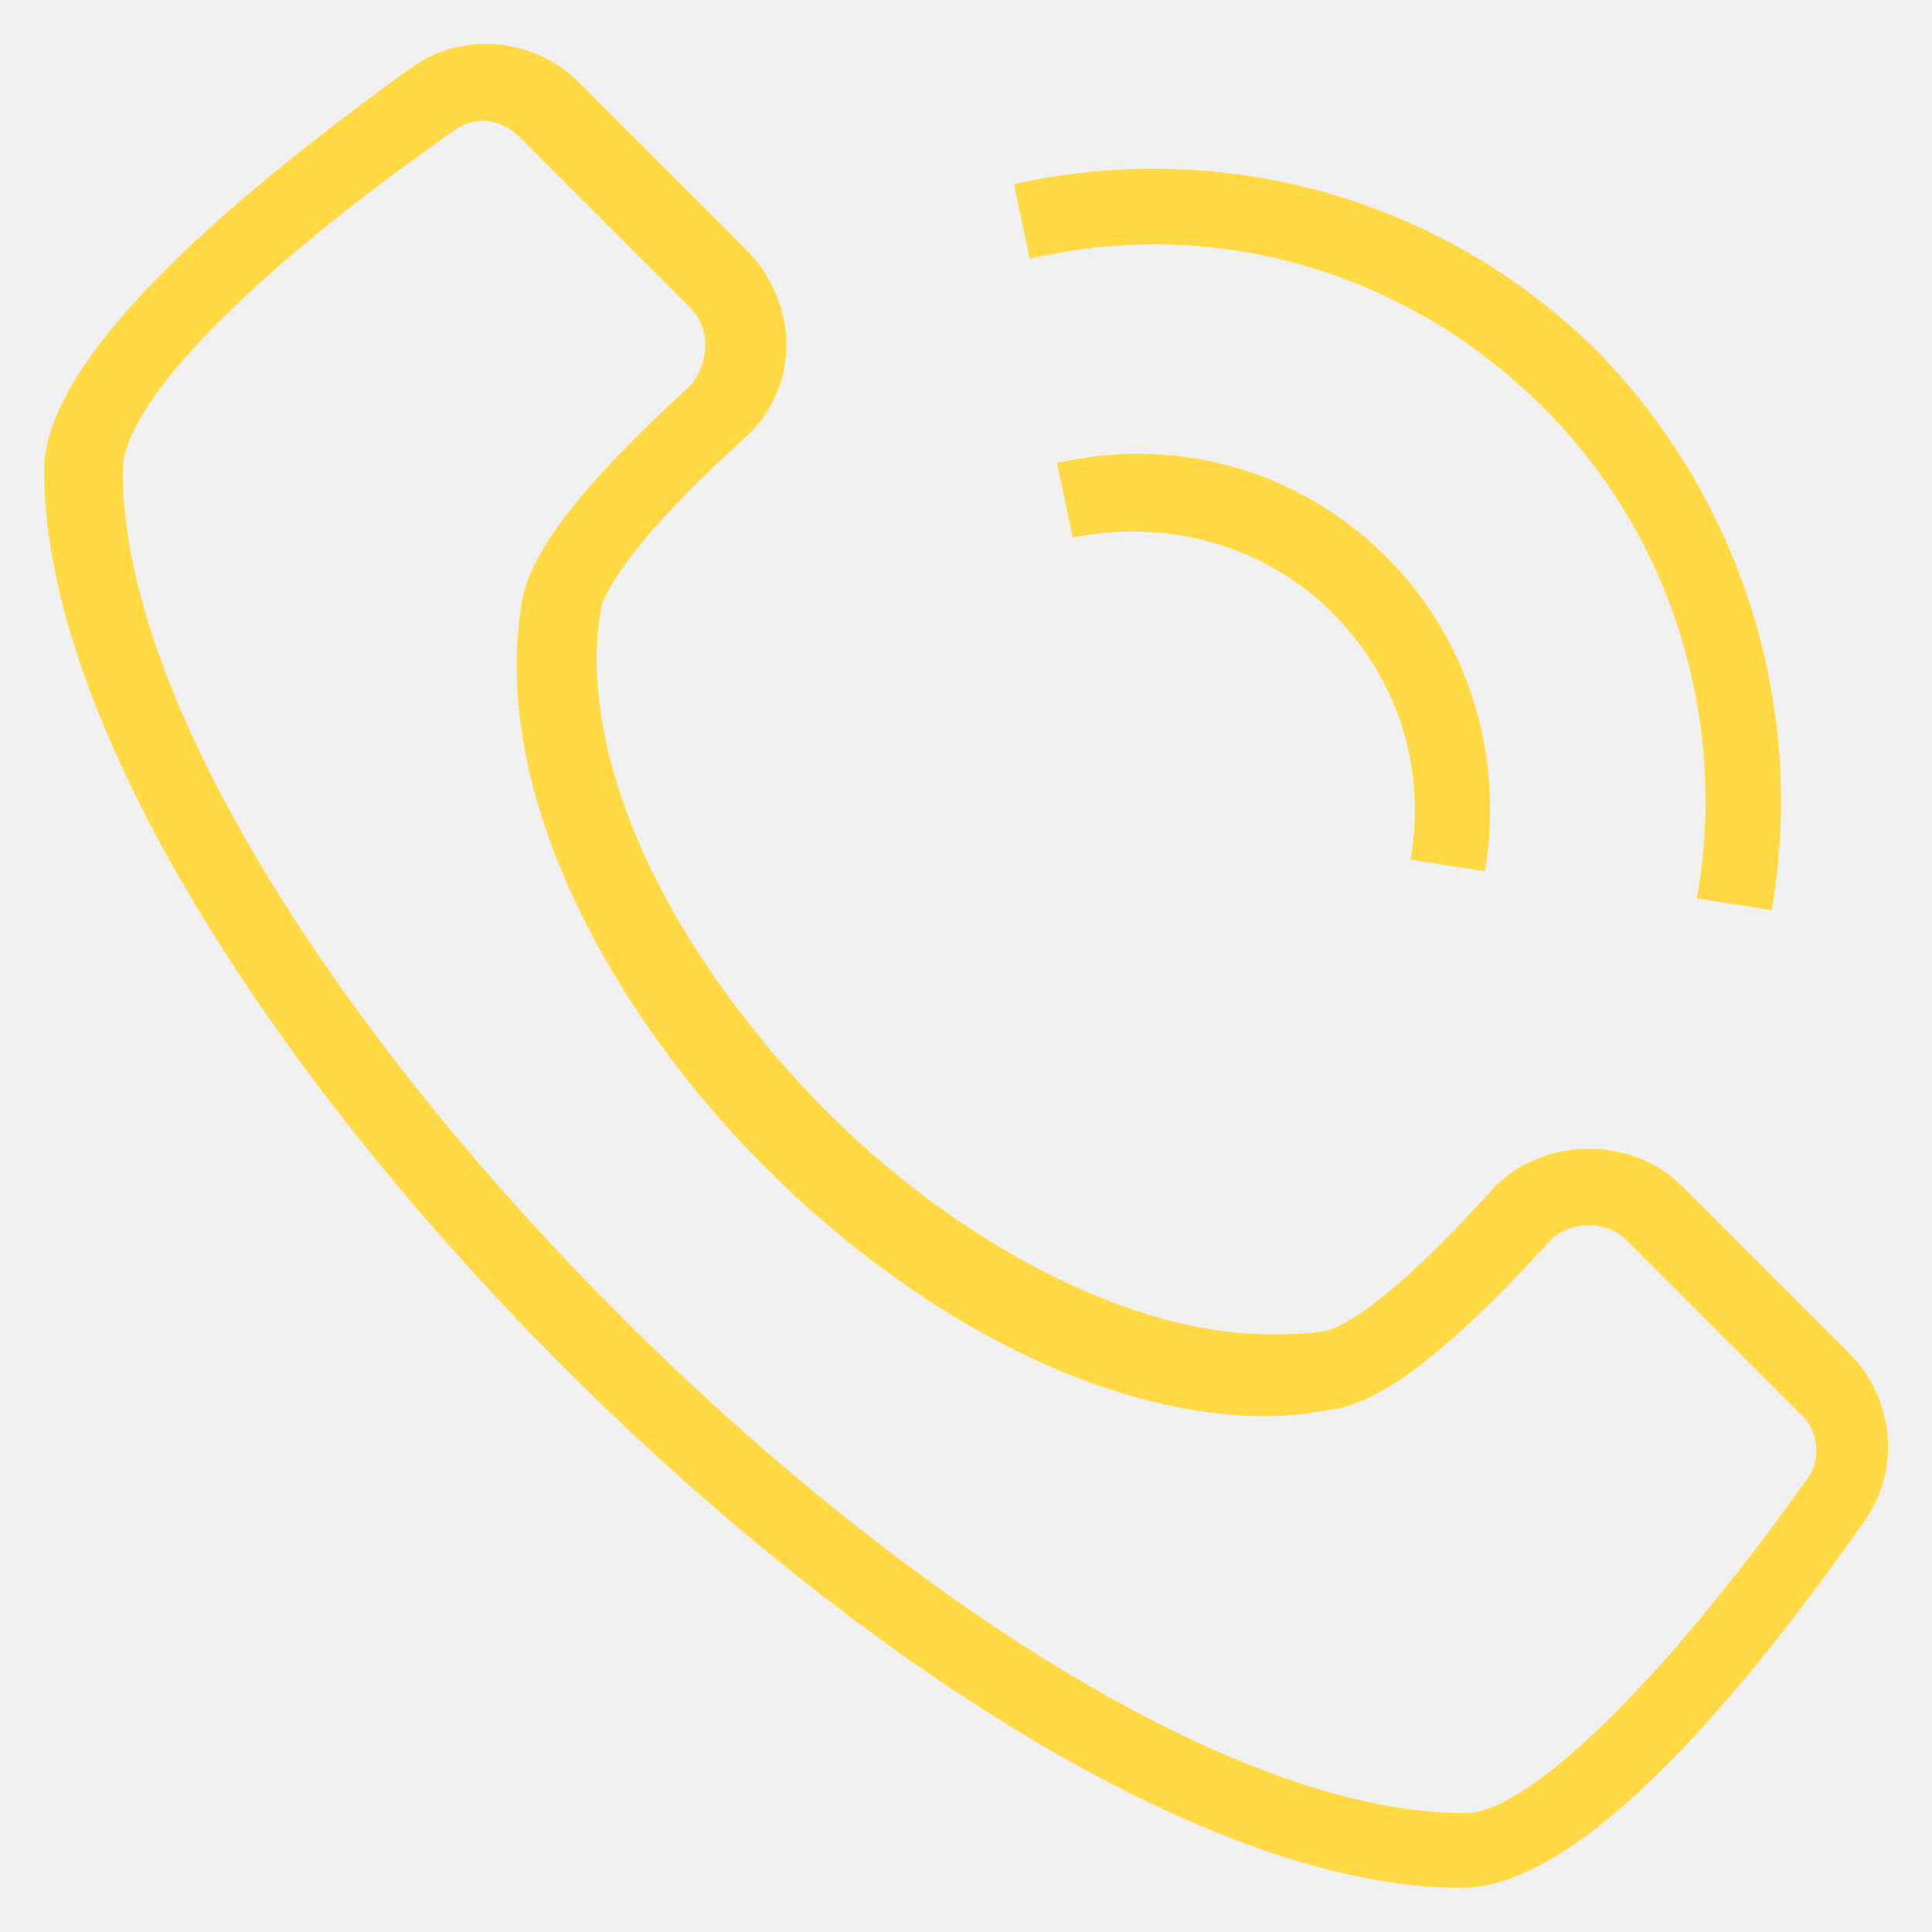
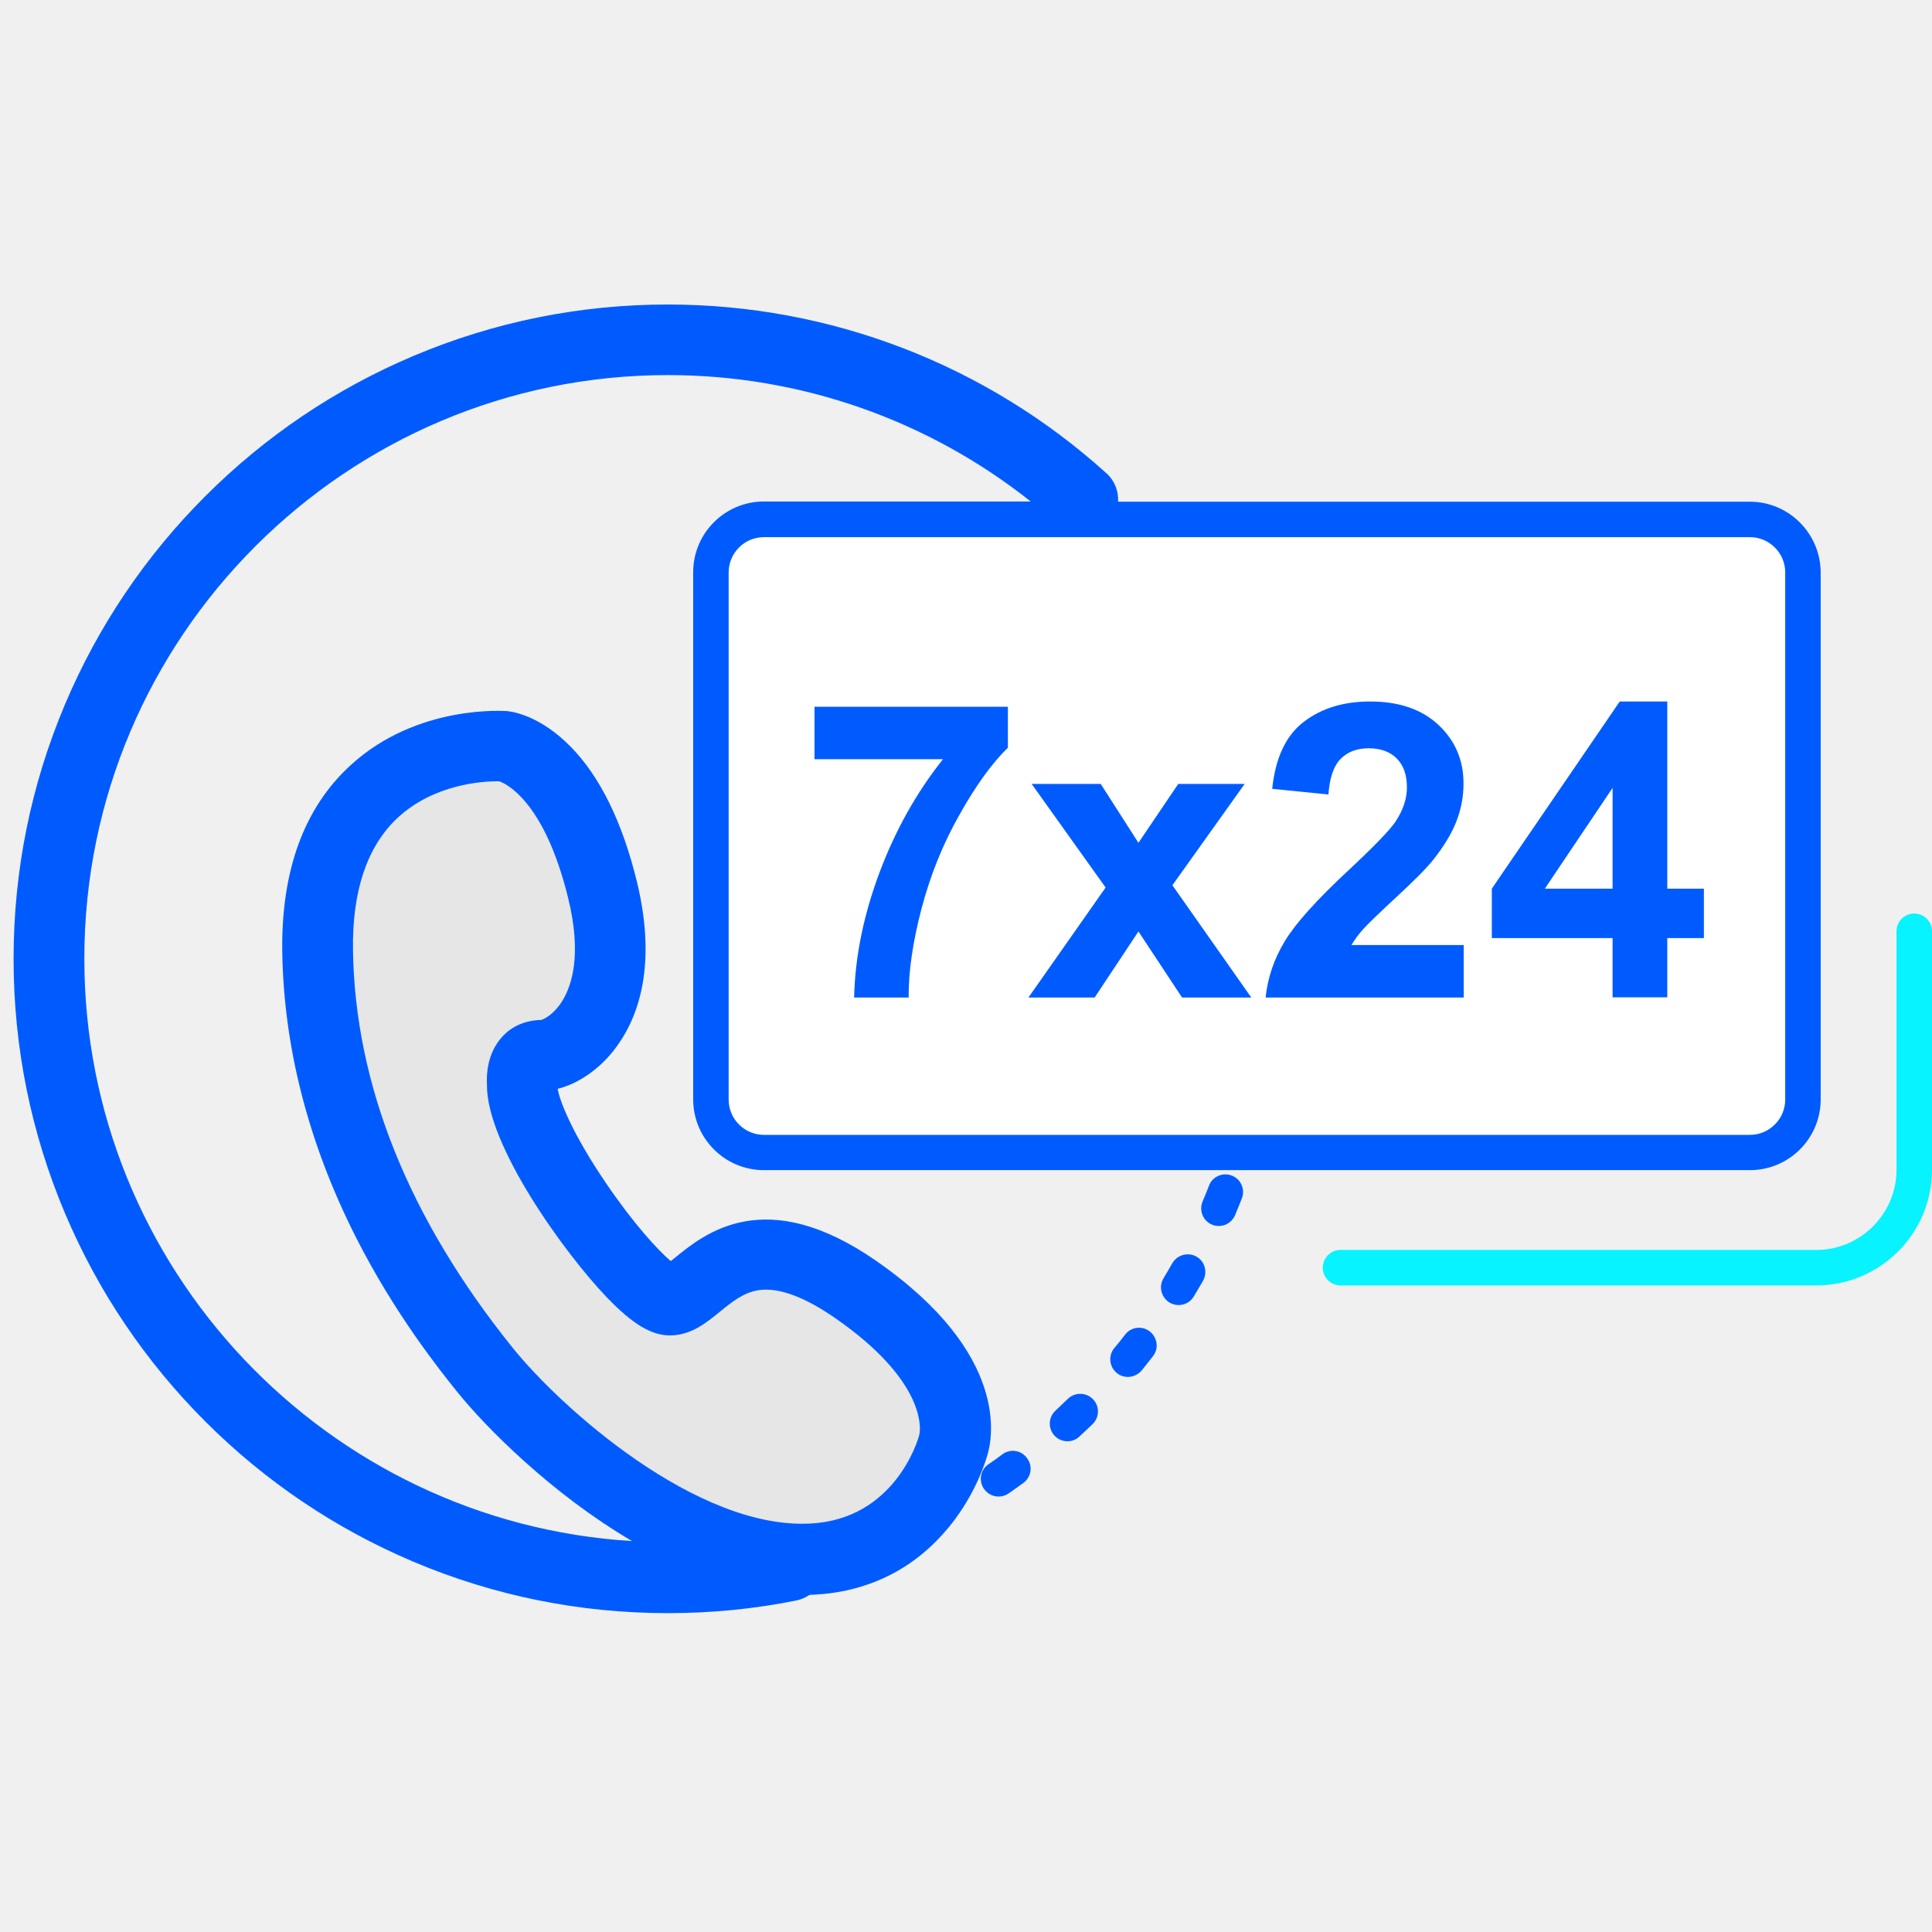
- <svg xmlns="http://www.w3.org/2000/svg" version="1.1" viewBox="0 0 512 512" enable-background="new 0 0 512 512" width="512px" height="512px">
-   <g>
-     <g>
-       <path d="m490.2,358.8l-44.7-44.7c-13.5-13.5-37.5-12.5-49.9,1-29.1,32.3-40.6,36.4-43.7,37.5-5.2,1-10.4,1-15.6,1-41.6,0-96.8-31.2-135.2-79.1-32.3-39.5-47.9-82.2-41.6-114.4 1-2.1 5.2-14.6 37.5-43.7 7.3-6.2 11.4-15.6 11.4-25s-4.2-18.7-10.4-25l-44.7-44.7c-11.4-11.4-30.2-13.5-43.7-4.2-44.8,32.3-97.9,76-97.9,107.2-3.55271e-15,133.2 242.4,375.6 375.6,375.6 32.3,0 75.9-53.1 107.2-97.8 9.3-13.5 7.2-32.2-4.3-43.7zm-11.4,33.3c-38.5,54.1-73.9,88.4-90.5,88.4-122.8,0-355.8-233-355.8-355.8 0-17.7 33.3-52 88.4-90.5 5.3-3.4 12-3.2 17.7,3.1l44.7,44.7c6.4,6.8 3.2,17-1,20.8-35.4,32.3-41.6,46.8-43.7,55.1-7.3,38.5 9.4,86.3 45.8,131.1 42.7,52 102,86.3 150.8,86.3 7.3,0 13.5-1 19.8-2.1 8.3-2.1 22.9-8.3 55.1-43.7 5.2-6.2 15.6-6.2 20.8-1l45.8,45.8c5.2,4.3 6.3,12.6 2.1,17.8z" fill="#FFDA44" />
-       <path d="m409.1,108.1c34.3,34.3 48.9,83.2 40.6,130l19.8,3.1c9.4-54.1-8.3-109.2-45.8-147.7-40.6-40.6-98.8-57.2-155-44.7l4.2,19.8c48.8-11.5 99.8,3.1 136.2,39.5z" fill="#FFDA44" />
-       <path d="m393.5,230.9c5.2-30.2-4.2-61.4-26-83.2-22.9-22.9-55.1-32.3-87.4-25l4.2,19.8c25-5.2 51,2.1 68.7,19.8 17.7,17.7 25,41.6 20.8,65.5l19.7,3.1z" fill="#FFDA44" />
-     </g>
-   </g>
+ <svg xmlns="http://www.w3.org/2000/svg" width="800px" height="800px" viewBox="0 0 1024 1024" class="icon" version="1.1">
+   <path d="M925 620.2H407.3c-22 0-39.9-17.9-39.9-39.9V305.8c0-22 17.9-39.9 39.9-39.9H925c22 0 39.9 17.9 39.9 39.9v274.6c0 22-17.9 39.8-39.9 39.8z" fill="#FFFFFF" />
+   <path d="M443.2 699.1c-16.6-11.6-30.4-16.7-40.9-15.2-8.1 1.2-14.2 6.2-20.8 11.5-7 5.7-14.9 12.2-25.7 12.5-10.1 0.3-20.4-5.8-34.2-20.2-22.1-23.1-64.1-81-63.5-112.9-0.3-5.1 0.1-16.4 8-25.1 5.3-5.8 12.6-9 20.8-9 1.6-0.5 6.7-3.1 11-9.9 5.5-8.7 10.5-25.2 3.2-54.8-12.8-52.2-33.6-60.8-36.5-61.8h-1.2c-7.1 0-33.5 1.3-53 19.7-15.9 15.1-23.8 38.6-23.3 70 1.1 71.3 29.5 142.1 84.5 210.4 25.6 31.8 97.9 96.5 158 93.4 44.4-2.3 56.7-43.9 57.5-46.5l0.3-1.4c0.6-4.1 1.7-28.6-44.2-60.7z" fill="#E6E6E6" />
+   <path d="M431.7 402.4h68.1c-14.1 17.7-25.3 37.8-33.7 60.2-8.4 22.5-12.9 44.5-13.4 66.1h28.9c-0.1-13.8 2.2-29.4 6.8-47 4.6-17.5 11.2-34.1 20-49.6 8.7-15.6 17.3-27.5 25.8-35.8v-21.7H431.7v27.8zM659.7 415.5h-35.2l-21.1 31.2-20-31.2h-36.6l39.2 54.9-40.9 58.3h35.1l23.2-35 23.1 35h36.7l-41.8-59.5zM740.3 475.3c9.4-8.7 16-15.3 19.6-19.9 5.5-7 9.5-13.6 12-20s3.8-13.1 3.8-20.1c0-12.4-4.4-22.7-13.2-31-8.8-8.3-20.9-12.5-36.3-12.5-14.1 0-25.8 3.6-35.2 10.8-9.4 7.2-15 19-16.7 35.5l29.8 3c0.6-8.7 2.7-15 6.4-18.8 3.7-3.8 8.7-5.7 14.9-5.7 6.3 0 11.3 1.8 14.9 5.4 3.6 3.6 5.4 8.7 5.4 15.4 0 6-2.1 12.2-6.2 18.3-3.1 4.5-11.3 13-24.8 25.6-16.8 15.6-28 28.1-33.7 37.5-5.7 9.4-9.1 19.4-10.2 29.9h105v-27.8h-59.5c1.6-2.7 3.6-5.5 6.1-8.3 2.5-2.8 8.5-8.6 17.9-17.3zM883.7 371.8h-25.2L790.7 471v26.2h64v31.4h29v-31.4h19.4V471h-19.4v-99.2z m-29 99.2h-35.9l35.9-53.4V471zM634.1 666c-4.5-2.5-10.2-0.9-12.8 3.6-1.5 2.6-3 5.3-4.6 7.9-2.7 4.4-1.2 10.2 3.2 12.9 1.5 0.9 3.2 1.3 4.8 1.3 3.2 0 6.3-1.6 8-4.5 1.6-2.7 3.3-5.5 4.9-8.3 2.6-4.7 1-10.4-3.5-12.9zM609.4 705.7c-4.1-3.2-10-2.4-13.1 1.7-1.8 2.4-3.7 4.8-5.7 7.1-3.3 4-2.7 9.9 1.3 13.2 1.7 1.4 3.8 2.1 5.9 2.1 2.7 0 5.4-1.2 7.3-3.4 2-2.5 4-5 6-7.6 3.2-4 2.4-9.9-1.7-13.1zM566 741.4l-6.6 6.3c-3.8 3.5-4 9.4-0.5 13.2 1.8 2 4.4 3 6.9 3 2.3 0 4.5-0.8 6.3-2.5 2.4-2.2 4.7-4.4 7-6.6 3.7-3.6 3.8-9.5 0.2-13.2-3.6-3.7-9.6-3.8-13.3-0.2zM652.9 623.1c-4.8-1.9-10.3 0.5-12.1 5.3-1.1 2.8-2.2 5.7-3.4 8.4-2 4.8 0.2 10.3 5 12.3 1.2 0.5 2.4 0.7 3.6 0.7 3.7 0 7.1-2.2 8.6-5.7 1.2-3 2.5-6 3.6-8.9 1.9-4.8-0.5-10.3-5.3-12.1zM531.3 770.8c-2.4 1.8-4.9 3.6-7.4 5.3-4.3 2.9-5.3 8.8-2.4 13 1.8 2.6 4.7 4.1 7.7 4.1 1.8 0 3.7-0.5 5.3-1.6 2.6-1.8 5.3-3.7 7.9-5.6 4.2-3.1 5.1-8.9 2-13.1-3.1-4.3-8.9-5.2-13.1-2.1z" fill="#005BFF" />
+   <path d="M927.4 265.9H592.6c0.3-5.5-1.7-11-6.1-15-63.8-57.7-146.4-89.5-232.5-89.5-46.8 0-92.2 9.2-135 27.3-41.3 17.5-78.4 42.5-110.2 74.3S52 331.9 34.5 373.2C16.4 416 7.2 461.4 7.2 508.2s9.2 92.2 27.3 135C52 684.5 77 721.6 108.8 753.4c31.8 31.8 68.9 56.8 110.2 74.3 42.8 18.1 88.2 27.3 135 27.3 22.9 0 45.8-2.2 68-6.7 2.6-0.5 5-1.6 7.1-3 0.8 0 1.7-0.1 2.5-0.1 27.6-1.4 51.3-12.8 69-33.1 1.6-1.8 3.2-3.7 4.7-5.7 0.4-0.5 0.8-1 1.2-1.6 11.3-15.4 15.8-30 16.8-33.5 2.7-8.6 12.2-53.5-58.6-102.8-58.9-41.1-91.2-14.7-106.8-2-0.7 0.6-1.6 1.3-2.4 1.9-6.8-5.8-19.7-19.8-34.3-41.3-18.1-26.6-24.7-44-25.6-50 10.5-2.6 21.4-9.9 29.5-20.1 12-15.1 23.9-42.9 12.4-90-7.7-31.3-19.4-55.3-35-71.2-15.6-15.9-29.7-18.5-33.7-18.9-0.5 0-47.5-3.9-83 28.7-24.7 22.6-36.8 55.9-36.2 98.9 0.8 50.7 13.9 101.5 38.9 151 20.8 41.1 44.9 71.1 53.9 82.3 14.8 18.4 49.8 53.9 92.6 79-161.7-9.9-290.3-144.5-290.3-308.7 0-170.5 138.7-309.3 309.3-309.3 70.2 0 137.7 23.7 192.3 67H404.9c-20.7 0-37.5 16.8-37.5 37.5v279.4c0 20.7 16.8 37.5 37.5 37.5h522.6c20.7 0 37.5-16.8 37.5-37.5V303.4c-0.1-20.7-16.9-37.5-37.6-37.5zM271.6 714.2c-55-68.4-83.4-139.2-84.5-210.4-0.5-31.4 7.4-54.9 23.3-70 19.5-18.4 45.9-19.7 53-19.7h1.2c2.9 1 23.7 9.6 36.5 61.8 7.3 29.6 2.2 46.2-3.2 54.8-4.3 6.9-9.4 9.4-11 9.9-8.2 0.1-15.6 3.2-20.8 9-7.9 8.7-8.3 20-8 25.1-0.6 31.9 41.4 89.9 63.5 112.9 13.9 14.5 24.1 20.5 34.2 20.2 10.8-0.3 18.7-6.8 25.7-12.5 6.5-5.3 12.6-10.3 20.8-11.5 10.5-1.5 24.3 3.6 40.9 15.2 46 32.1 44.8 56.6 44.2 60.6l-0.3 1.4c-0.7 2.6-13 44.2-57.5 46.5-60.1 3.3-132.4-61.4-158-93.3z m674.6-131.4c0 10.3-8.4 18.7-18.7 18.7H404.9c-10.3 0-18.7-8.4-18.7-18.7V303.4c0-10.3 8.4-18.7 18.7-18.7h522.6c10.3 0 18.7 8.4 18.7 18.7v279.4z" fill="#005BFF" />
+   <path d="M1014.6 484.2c-5.2 0-9.4 4.2-9.4 9.4v126.3c0 23.5-19.1 42.6-42.6 42.6H710.5c-5.2 0-9.4 4.2-9.4 9.4s4.2 9.4 9.4 9.4h252.2c33.8 0 61.3-27.5 61.3-61.3V493.6c0-5.2-4.2-9.4-9.4-9.4z" fill="#06F3FF" />
</svg>
